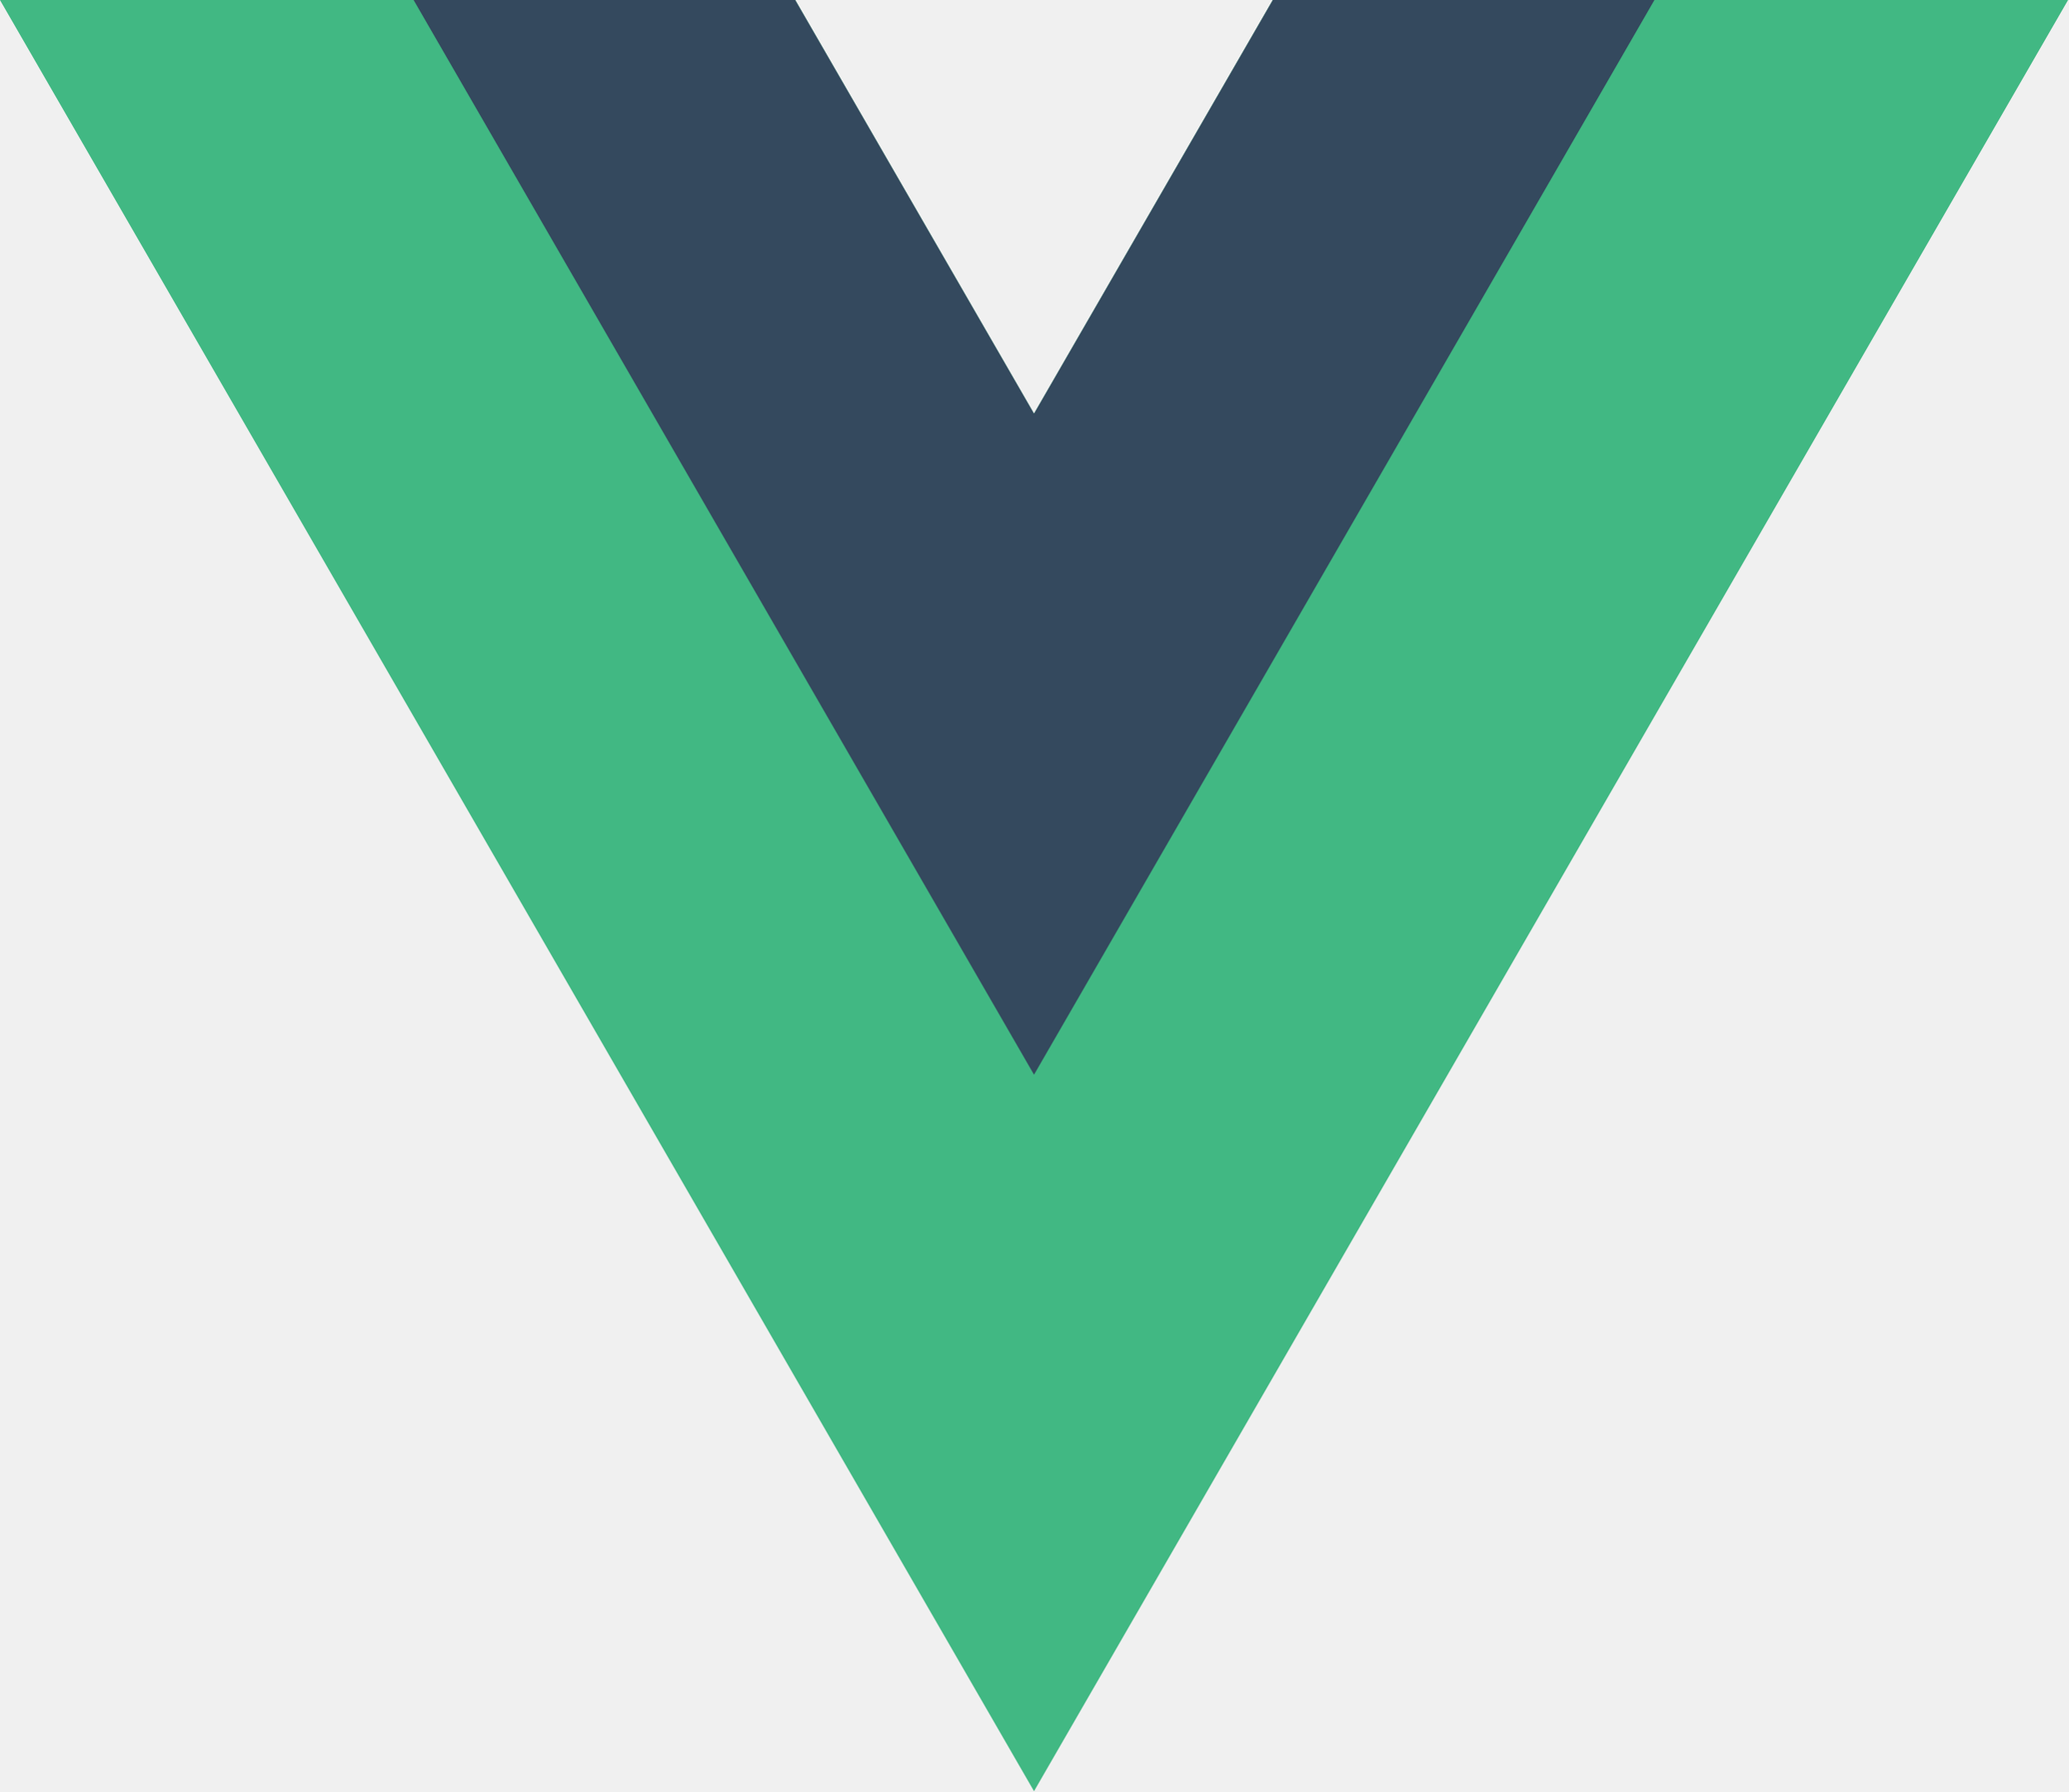
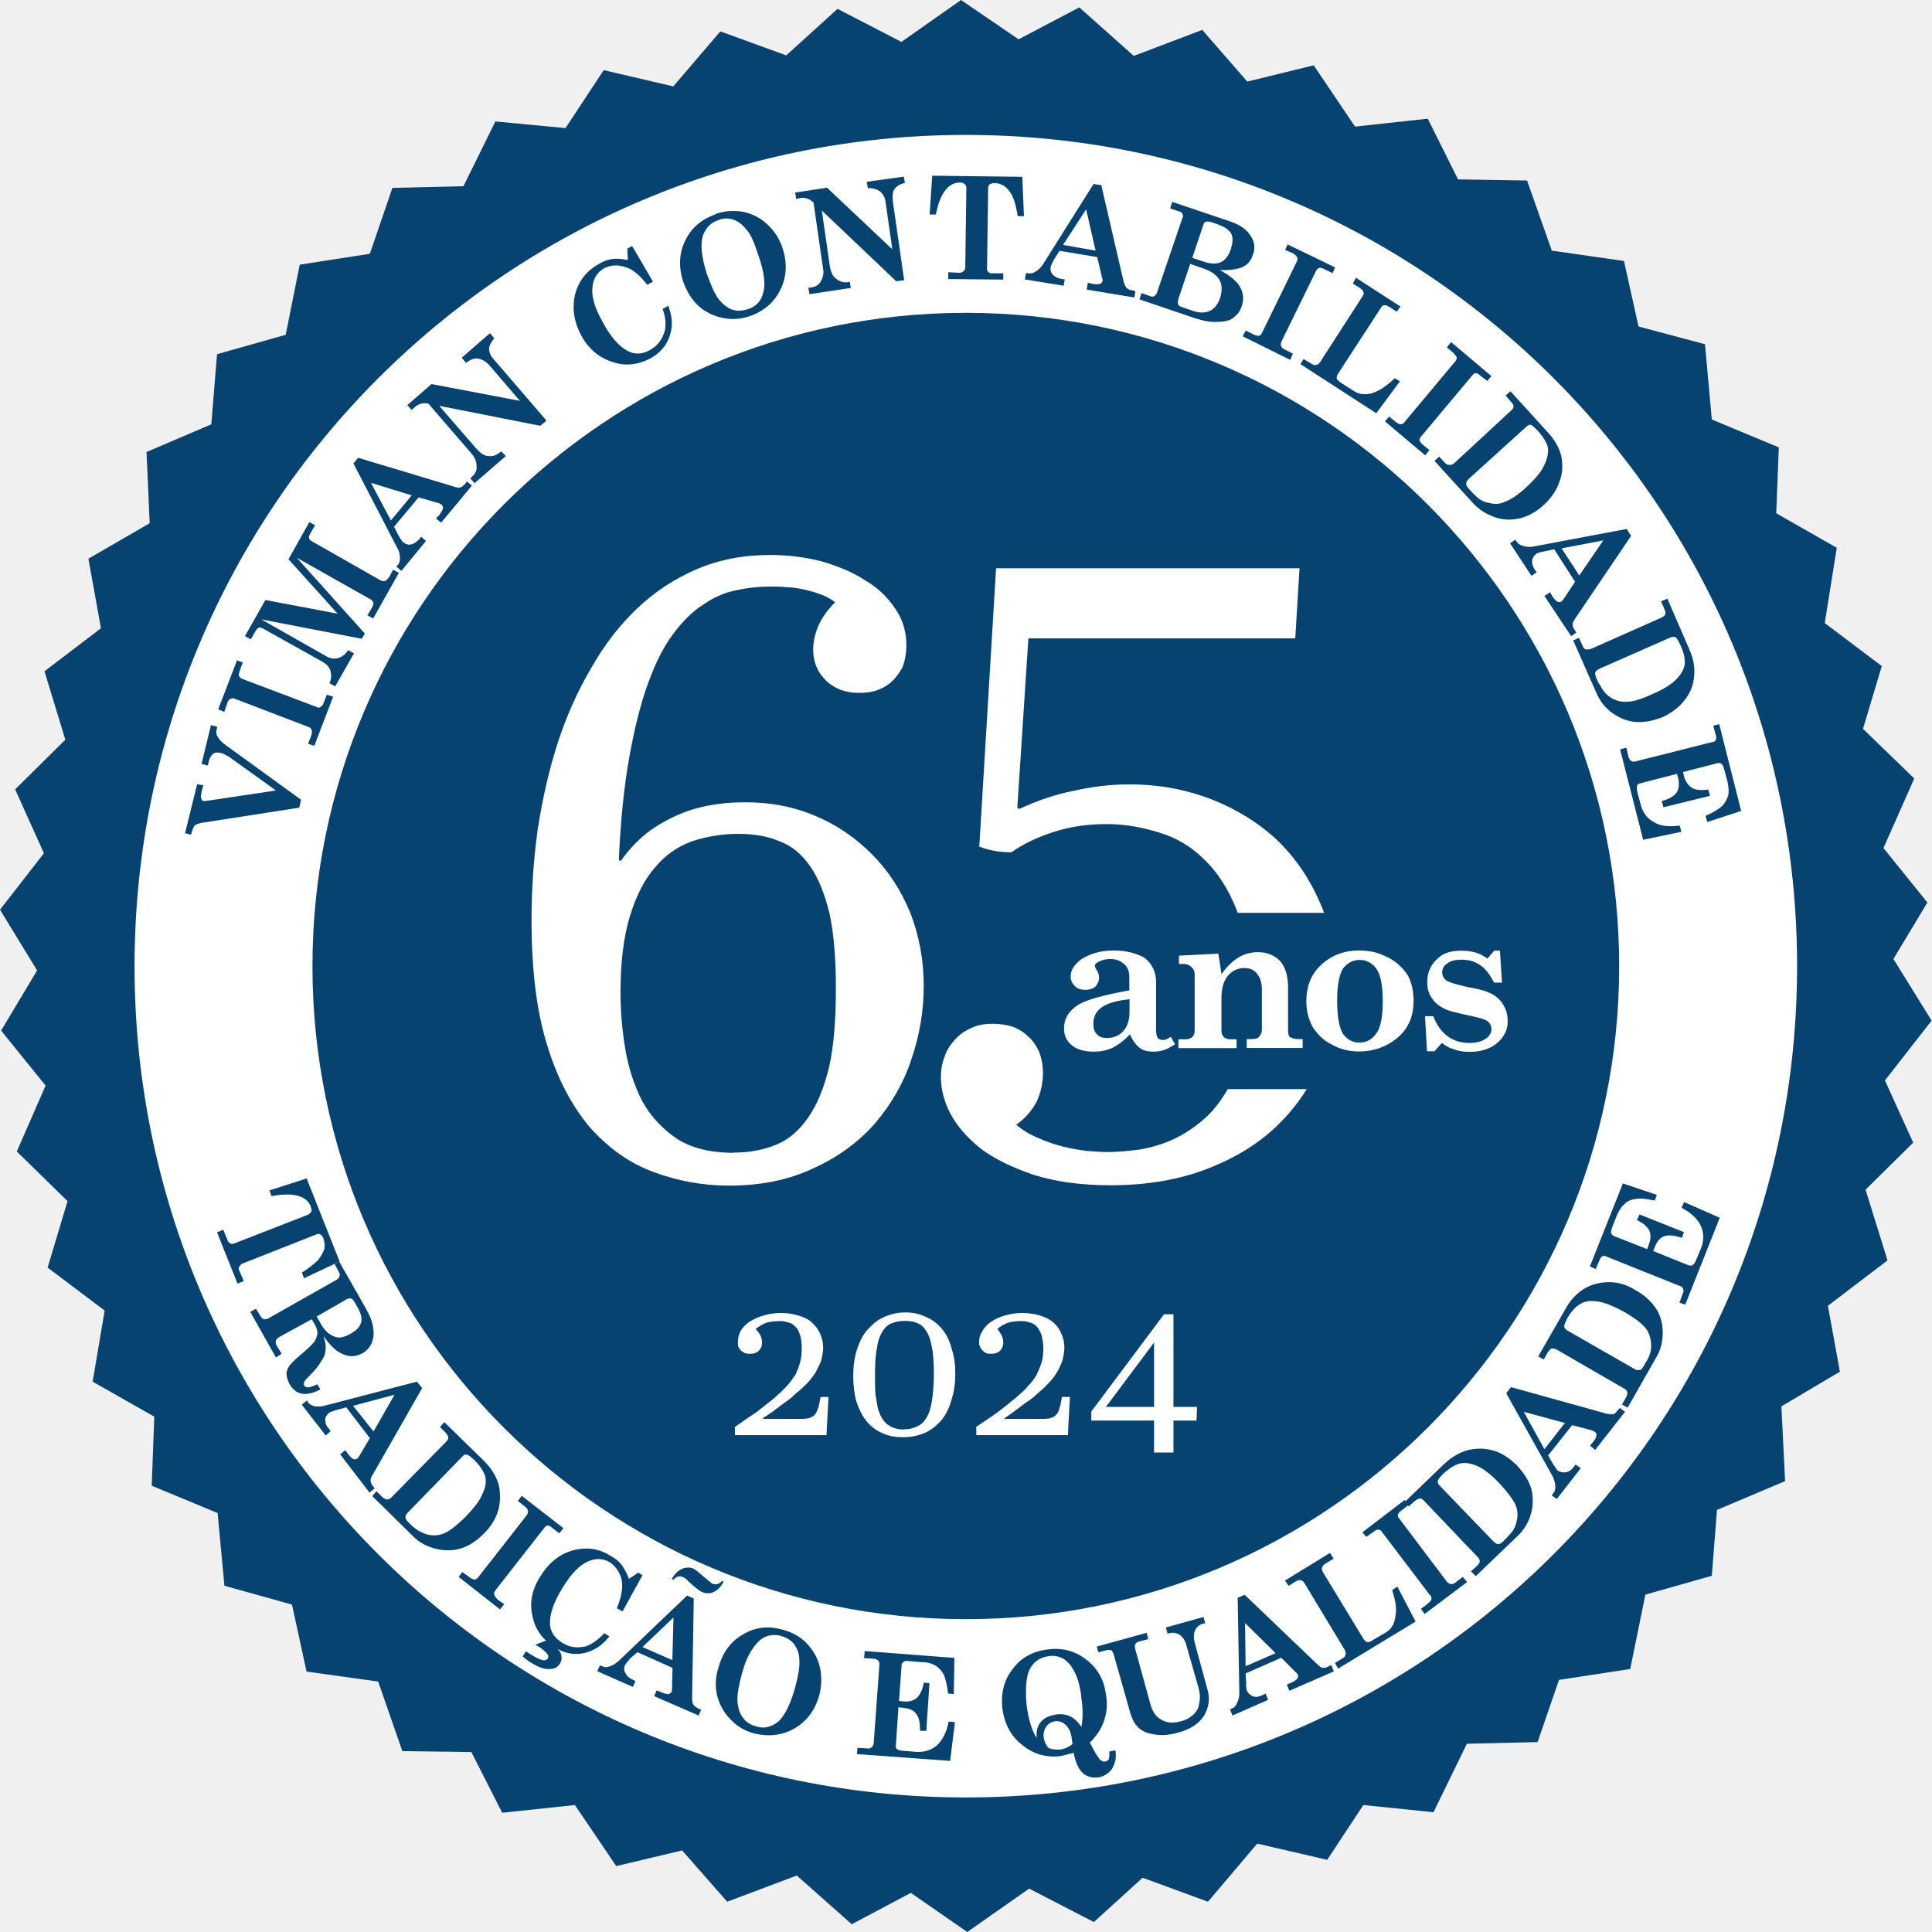
- <svg xmlns="http://www.w3.org/2000/svg" viewBox="0 0 261.76 226.69">
-   <path d="M161.096.001l-30.225 52.351L100.647.001H-.005l130.877 226.688L261.749.001z" fill="#41b883" />
-   <path d="M161.096.001l-30.225 52.351L100.647.001H52.346l78.526 136.01L209.398.001z" fill="#34495e" />
+ <svg xmlns="http://www.w3.org/2000/svg" id="Camada_1" data-name="Camada 1" viewBox="0 0 104.66 104.68">
+   <defs>
+     <style>
+       .cls-1 {
+         fill: #074371;
+       }
+ 
+       .cls-1, .cls-2 {
+         stroke-width: 0px;
+       }
+ 
+       .cls-2 {
+         fill: #fff;
+       }
+     </style>
+   </defs>
+   <polygon class="cls-1" points="102.13 58.54 103.66 61.91 101.08 64.46 102.27 68.29 99.04 70.75 99.69 74.32 96.52 76.2 96.72 80.25 93.03 81.81 92.75 85.38 89.15 86.4 88.33 90.43 84.47 91.02 83.31 94.39 79.48 94.48 77.67 98.19 73.87 97.8 71.91 100.77 68.12 99.89 65.45 103.04 61.91 101.74 59.27 104.14 55.76 102.33 52.41 104.68 49.35 102.56 46.15 104.26 43.17 101.62 39.4 103.04 36.96 100.26 33.39 101.11 31.15 97.8 27.21 98.22 25.54 94.93 21.8 94.88 20.49 91.11 16.61 90.57 15.82 86.94 12.16 85.92 11.79 81.98 8.22 80.5 8.36 76.76 5.02 74.86 5.67 71.01 2.58 68.68 3.66 65.08 .91 62.39 2.47 58.82 .06 55.84 2.01 52.58 0 49.29 2.38 46.23 .82 42.77 3.54 40.08 2.41 36.37 5.47 34.04 4.79 30.27 8.11 28.35 7.94 24.49 11.45 22.99 11.76 19.19 15.48 18.14 16.24 14.34 20.04 13.75 21.26 10.18 25.11 10.09 26.84 6.58 30.64 6.94 32.71 3.8 36.48 4.68 39.03 1.7 42.6 3 45.38 .48 48.84 2.27 52.07 0 55.19 2.13 58.48 .4 61.43 3.03 65.14 1.62 67.58 4.42 71.18 3.54 73.42 6.86 77.36 6.43 79 9.72 82.74 9.78 84.08 13.58 87.99 14.14 88.78 17.69 92.38 18.65 92.75 22.73 96.38 24.24 96.24 27.81 99.52 29.68 98.87 33.76 101.96 36.09 100.94 39.49 103.72 42.18 102.05 45.95 104.43 48.9 102.59 51.96 104.66 55.3 102.13 58.54" />
+   <path class="cls-2" d="M52.33,7.31c24.89,0,45.04,20.15,45.04,45.04s-20.15,45.04-45.04,45.04S7.29,77.22,7.29,52.36,27.44,7.31,52.33,7.31h0ZM52.33,16.95h0c-19.53,0-35.4,15.87-35.4,35.4s15.87,35.38,35.4,35.38,35.4-15.87,35.4-35.38-15.87-35.4-35.4-35.4h0Z" />
+   <path class="cls-1" d="M10.03,45.13l.65-2.64.34.06-.09.31c-.03.2-.06.31-.03.4.03.09.06.11.11.14.09,0,.17,0,.34-.03l3.6-.54-2.52-1.81c-.17-.11-.34-.2-.51-.23-.14-.03-.28-.03-.37.06-.11.06-.17.2-.23.37l-.06.26-.34-.09.51-2.1.34.09-.03.14c-.03.14-.03.28.06.4.06.14.2.28.4.43l4.11,2.98-.09.43-5.27.82c-.2.03-.31.09-.4.14-.06.09-.11.2-.17.4l-.03.11-.34-.09Z" />
+   <path class="cls-1" d="M11.82,38.44l1.02-2.66.31.11-.17.48c-.03.11-.06.2-.03.26.03.06.09.11.14.14l4.05,1.53c.09.06.17.06.23,0,.06-.03.14-.11.17-.23l.17-.43.34.11-1.02,2.66-.34-.11.17-.43c.03-.14.06-.23.03-.31-.03-.09-.09-.14-.17-.17l-4-1.53c-.09-.03-.17-.03-.23,0-.09.06-.14.11-.17.23l-.17.48-.34-.14Z" />
+   <path class="cls-1" d="M13.27,34.47l1.11-1.96,3.91.74-2.66-2.95,1.13-2.01.31.17-.26.45c-.06.11-.09.2-.06.26,0,.06.06.11.17.17l3.69,2.1c.11.06.2.06.26.03.09-.03.14-.11.23-.23l.2-.37.31.17-1.39,2.47-.31-.17.28-.48c.03-.09.06-.14.03-.23-.03-.06-.09-.14-.17-.17l-3.97-2.24,3.69,4.11-.17.28-5.44-1.05,3.54,2.01c.2.11.4.14.6.09.23-.06.4-.2.57-.43l.31.17-1.02,1.79-.31-.17c.11-.23.11-.45.06-.65-.06-.23-.2-.37-.43-.51l-3.15-1.76c-.14-.09-.23-.11-.31-.09-.06.03-.14.11-.2.23l-.23.4-.31-.17Z" />
+   <path class="cls-1" d="M19.39,24.8l5.19,1.56c.14.06.26.06.34.06.09-.03.17-.09.26-.17l.11-.17.28.23-1.67,2.01-.28-.23.17-.17c.11-.17.2-.28.2-.37.03-.09,0-.14-.06-.2-.03-.03-.11-.06-.17-.09l-1.08-.31-1.33,1.59.23.45c.11.2.2.34.28.4.11.09.26.14.4.11.17-.03.31-.14.45-.28l.11-.14.26.23-1.33,1.62-.28-.23.09-.09c.09-.11.11-.23.11-.37,0-.17-.03-.37-.14-.54l-2.38-4.59.26-.31ZM20.1,26.16h0l1.08,2.04,1.13-1.36-2.21-.68Z" />
+   <path class="cls-1" d="M22.08,21.94l1.3-1.13,4.79.91-1.7-1.98c-.17-.17-.37-.28-.57-.31-.23-.03-.43.06-.65.23l-.23-.28,1.53-1.33.23.28c-.17.2-.28.4-.28.57,0,.2.09.4.28.6l2.83,3.29-.34.28-5.47-1.08,2.01,2.32c.23.26.45.4.68.4.23.03.43-.06.6-.2l.06-.06.26.26-1.7,1.47-.23-.26.11-.11c.17-.14.26-.34.23-.57,0-.23-.09-.45-.26-.65l-2.35-2.72c-.28-.06-.51,0-.71.17l-.2.17-.23-.26Z" />
+   <path class="cls-1" d="M34.02,14.09l-.03-.62.26-.14,1.13,1.93-.31.17c-.4-.51-.79-.85-1.19-.96-.43-.14-.79-.11-1.13.06-.37.2-.6.54-.65,1.02-.06.48.11,1.11.54,1.87.43.82.88,1.33,1.36,1.59.37.2.77.2,1.19-.03.43-.23.68-.57.82-1.02.09-.34.06-.77-.11-1.22l.31-.17c.23.6.26,1.16.06,1.67-.17.51-.54.91-1.05,1.19-.68.34-1.36.43-2.07.17-.71-.23-1.28-.71-1.67-1.45-.43-.82-.51-1.62-.26-2.41.23-.65.65-1.13,1.25-1.45.23-.14.48-.23.71-.26.26-.03.54,0,.85.06h0Z" />
+   <path class="cls-1" d="M38.78,11.59c.51-.17.99-.2,1.5-.11.51.11.94.34,1.3.68.37.34.65.77.82,1.28.26.79.23,1.56-.11,2.24-.34.71-.91,1.19-1.67,1.45-.51.17-.99.2-1.5.09-.48-.11-.91-.31-1.28-.65-.37-.34-.62-.77-.82-1.3-.26-.79-.23-1.56.11-2.24.34-.71.91-1.16,1.64-1.42h0ZM38.92,11.93h0c-.28.09-.51.26-.65.48-.17.23-.26.51-.26.91s.09.88.28,1.5c.23.62.43,1.11.65,1.39.23.28.48.48.74.57.28.09.54.06.85-.03.43-.14.71-.43.82-.88.14-.45.06-1.13-.26-2.04-.2-.62-.4-1.11-.62-1.36-.23-.28-.45-.48-.74-.57-.26-.09-.54-.09-.82.03h0Z" />
+   <path class="cls-1" d="M43.11,10.43l1.7-.26,3.54,3.34-.37-2.58c-.03-.23-.14-.43-.31-.57-.17-.11-.37-.17-.65-.17l-.06-.34,2.01-.28.06.34c-.26.06-.45.17-.57.34-.09.14-.11.37-.09.62l.62,4.31-.43.06-4.03-3.83.43,3c.06.34.17.6.37.71.17.14.37.2.62.17l.09-.03.06.34-2.24.34-.06-.34.17-.03c.23-.03.4-.14.51-.34s.17-.43.11-.71l-.51-3.54c-.2-.2-.43-.28-.68-.26l-.26.06-.06-.37Z" />
+   <path class="cls-1" d="M50.51,9.52l4.88.06.09,2.13h-.34c-.06-.45-.17-.82-.28-1.08-.14-.26-.28-.43-.43-.54-.17-.11-.34-.17-.54-.17-.11,0-.2.03-.26.06-.06.06-.09.11-.09.23l-.06,4.31c-.03.09,0,.14.06.2.06.06.11.09.2.09h.62v.34l-2.98-.03v-.37l.6.03c.09,0,.17-.03.23-.09.06-.06.09-.11.09-.2l.06-4.28c0-.11-.03-.2-.09-.23-.06-.06-.11-.09-.26-.09-.62,0-1.08.57-1.3,1.73h-.34l.14-2.1Z" />
+   <path class="cls-1" d="M59.67,10.03l1.22,5.27c.06.14.09.26.17.31.06.06.14.11.26.11l.2.06-.06.34-2.58-.43.06-.37.26.06c.17.03.31.03.4,0,.09-.03.11-.09.14-.14,0-.06,0-.14-.03-.2l-.26-1.11-2.04-.34-.28.43c-.11.2-.17.34-.2.43-.03.17,0,.31.11.43.11.11.26.2.45.23l.2.03-.06.34-2.1-.34.06-.34h.11c.14.03.26,0,.37-.06.17-.09.31-.23.43-.4l2.75-4.37.43.06ZM58.85,11.34h0l-1.25,1.93,1.76.31-.51-2.24Z" />
+   <path class="cls-1" d="M63.52,10.94l3.2,1.08c.48.17.85.43,1.05.77.2.31.26.65.11,1.02-.09.31-.28.54-.6.68-.31.11-.71.17-1.19.14.57.31.94.62,1.11.94.17.31.2.65.09.99-.09.31-.28.54-.54.71-.17.11-.45.17-.79.17-.37.03-.77-.06-1.22-.2l-3-1.02.11-.34.48.17c.09.03.14.03.2,0,.09-.06.14-.11.17-.23l1.39-4.08c.03-.06,0-.11-.03-.17-.03-.06-.11-.11-.26-.14l-.4-.14.11-.34ZM64.49,14.29h0l-.65,1.93c-.03.11-.03.2,0,.26,0,.06.06.11.14.14l.68.23c.34.11.62.11.88,0s.45-.37.57-.71c.11-.37.11-.71-.03-.96-.14-.26-.4-.45-.79-.6l-.79-.28ZM64.6,13.97h0l.6.2c.4.14.74.14.96.03.23-.11.43-.37.54-.74.11-.37.11-.62,0-.82-.11-.2-.43-.4-.88-.54-.23-.09-.37-.11-.45-.09-.09,0-.14.06-.17.17l-.6,1.79Z" />
+   <path class="cls-1" d="M69.76,13.24l2.58,1.25-.14.31-.48-.23c-.09-.06-.17-.06-.23-.06-.09.03-.14.09-.17.14l-1.9,3.88c-.03.09-.03.17,0,.23.03.09.11.14.23.2l.4.2-.14.34-2.58-1.28.17-.31.4.2c.11.06.23.09.31.09.09-.03.14-.09.17-.17l1.87-3.83c.06-.11.06-.2.03-.26-.03-.06-.09-.14-.2-.2l-.45-.2.14-.31Z" />
+   <path class="cls-1" d="M73.3,15.36l.17-.31,2.41,1.56-.2.28-.4-.26c-.11-.06-.2-.11-.28-.09-.09,0-.14.06-.2.17l-2.27,3.49c-.09.14-.11.23-.11.31.03.06.11.14.28.26l.68.43c.26.17.57.2.94.11.37-.11.79-.37,1.25-.82l.28.17-1.28,1.73-4.11-2.66.17-.28.43.26c.09.06.17.09.26.06.06,0,.14-.06.2-.14l2.3-3.57c.06-.09.09-.17.06-.23-.03-.09-.09-.14-.2-.23l-.37-.23Z" />
+   <path class="cls-1" d="M78.63,18.54l2.18,1.84-.23.26-.4-.31c-.09-.09-.17-.11-.23-.11s-.11.03-.17.11l-2.78,3.32c-.06.06-.09.14-.09.2.03.09.09.17.2.26l.34.28-.23.28-2.18-1.84.23-.26.34.28c.11.09.2.14.28.14s.14-.03.2-.11l2.75-3.29c.06-.06.09-.14.09-.23-.03-.06-.09-.14-.17-.23l-.37-.31.23-.28Z" />
+   <path class="cls-1" d="M81.84,21.2l2.01,2.21c.37.4.62.82.74,1.28.09.48.09.94-.09,1.39-.14.45-.43.88-.82,1.25-.4.37-.82.62-1.28.74s-.91.11-1.36-.03c-.48-.17-.88-.4-1.22-.77l-2.1-2.3.26-.23.31.34c.09.09.17.11.26.11s.17-.03.26-.11l3.06-2.83c.09-.09.14-.14.14-.23s-.06-.17-.17-.28l-.26-.31.26-.23ZM79.85,26.76h0c.23.26.48.43.79.48.31.09.62.09.91-.06.31-.11.71-.37,1.16-.79.48-.45.82-.85.96-1.19.17-.34.23-.65.2-.94-.06-.28-.26-.6-.57-.94-.17-.17-.28-.28-.37-.31-.06,0-.14.03-.23.11l-3.12,2.83c-.09.09-.14.17-.14.26s.03.14.11.23l.28.31Z" />
+   <path class="cls-1" d="M88.38,29.03l-3.03,4.48c-.09.14-.14.23-.14.31,0,.11.03.2.09.28l.11.17-.28.2-1.45-2.18.31-.2.11.2c.11.17.2.26.28.31.09.03.14.03.2,0,.06-.03.09-.09.14-.14l.62-.94-1.13-1.76-.51.11c-.2.03-.37.09-.43.11-.14.11-.23.23-.26.4,0,.14.03.31.14.48l.11.14-.28.2-1.16-1.76.28-.2.06.09c.09.11.17.2.31.23.17.06.37.09.57.06l5.1-.96.23.37ZM86.88,29.28h0l-2.27.43.96,1.47,1.3-1.9Z" />
+   <path class="cls-1" d="M90.34,32.43l1.19,2.75c.23.51.31.99.26,1.45-.03.48-.2.91-.51,1.3-.28.37-.68.68-1.16.91-.51.2-.99.31-1.47.28-.45-.03-.88-.2-1.28-.48-.4-.28-.68-.65-.88-1.11l-1.25-2.83.31-.14.2.43c.03.09.09.17.17.2.09,0,.17,0,.28-.03l3.83-1.7c.11-.06.17-.11.2-.17.03-.09,0-.2-.06-.31l-.17-.4.34-.14ZM86.66,37.05h0c.14.31.34.57.6.74.28.17.57.26.91.23.31,0,.77-.14,1.33-.4.62-.26,1.05-.54,1.3-.79.28-.28.43-.54.48-.82.03-.28-.03-.62-.23-1.05-.11-.26-.2-.37-.26-.43-.06-.03-.14-.03-.26,0l-3.86,1.7c-.11.06-.2.11-.23.2-.03.06,0,.14.03.26l.17.37Z" />
+   <path class="cls-1" d="M93.15,39.23l1.19,4.71-1.84.6-.09-.34c.43-.17.71-.37.88-.51.17-.17.28-.37.34-.57.06-.2.03-.45-.03-.77l-.2-.74c-.03-.11-.09-.2-.14-.23-.06-.03-.11-.06-.2-.03l-1.87.48.06.26c.09.28.23.48.43.6s.51.14.88.09l.09.34-2.52.62-.09-.34c.43-.11.68-.28.82-.48.11-.2.14-.48.06-.79l-.06-.2-1.98.51c-.09,0-.14.06-.17.11-.03.09-.03.2,0,.34l.17.65c.11.45.34.79.71.99.34.23.82.28,1.42.2l.09.34-2.07.43-1.25-4.9.34-.09.11.48c.03.11.09.2.14.23.09.06.17.06.26.03l4.17-1.05c.09,0,.14-.06.17-.11.03-.09.03-.2-.03-.34l-.11-.43.34-.09Z" />
+   <path class="cls-1" d="M16.61,63.84l1.79,4.51-1.93.91-.11-.31c.4-.26.68-.48.88-.68.17-.23.28-.43.34-.62.03-.17,0-.37-.06-.57-.06-.09-.09-.17-.17-.2-.06-.03-.11-.03-.2,0l-4.03,1.59c-.06.03-.11.09-.14.14-.06.09-.06.14-.03.2l.26.6-.34.14-1.11-2.78.34-.14.23.57c.03.09.09.14.14.17s.14.03.23,0l4-1.56c.09-.06.14-.11.17-.17.03-.06,0-.14-.03-.26-.23-.6-.94-.79-2.13-.57l-.11-.31,2.01-.65Z" />
+   <path class="cls-1" d="M18.37,68.34l1.45,2.55c.23.4.37.77.4,1.08.06.34,0,.6-.09.82-.11.23-.28.43-.51.54-.37.2-.74.2-1.13,0-.31-.14-.62-.45-.96-.94.09.28.14.51.11.71,0,.2-.06.4-.2.6-.14.26-.37.54-.65.82-.17.17-.28.28-.31.37-.03.06-.03.14,0,.17.09.17.31.14.71-.06l.17.28c-.43.23-.77.28-1.02.23-.28-.06-.48-.23-.65-.51-.11-.23-.17-.4-.17-.6.03-.17.09-.34.23-.48.06-.09.26-.28.57-.54.37-.31.6-.54.71-.68.09-.14.14-.28.17-.43,0-.14-.03-.28-.11-.45l-.2-.34-1.81.99c-.06.06-.11.11-.14.17,0,.11,0,.2.06.28l.26.43-.31.2-1.39-2.47.31-.17.23.37c.06.11.11.17.2.2.09,0,.17,0,.26-.06l3.66-2.07c.09-.06.17-.11.17-.2.03-.06.03-.14-.03-.23l-.23-.43.28-.17ZM17.15,71.32h0l.23.4c.2.37.45.6.77.71.23.09.51.03.85-.17.31-.17.51-.37.57-.62.06-.23-.03-.54-.26-.91-.11-.23-.2-.34-.28-.37-.09-.03-.2,0-.34.09l-1.53.88Z" />
+   <path class="cls-1" d="M22.88,75.2l-2.69,4.71c-.09.11-.11.23-.11.31s.03.17.11.28l.11.14-.28.23-1.59-2.07.28-.23.14.2c.11.14.23.26.28.28.09.03.17.03.23-.03.03-.03.09-.09.11-.14l.57-.96-1.28-1.67-.51.14c-.2.06-.34.11-.43.17-.11.09-.2.23-.2.37,0,.17.06.34.2.48l.09.14-.26.23-1.3-1.67.28-.23.06.11c.09.09.2.17.34.2.17.03.37.03.57-.03l4.99-1.3.28.34ZM21.37,75.57h0l-2.24.6,1.11,1.39,1.13-1.98Z" />
+   <path class="cls-1" d="M24.07,77.05l2.15,2.1c.4.4.65.82.79,1.25.11.45.11.94,0,1.39-.14.48-.4.91-.77,1.28-.4.4-.79.68-1.25.82-.43.14-.91.14-1.36.03-.48-.11-.91-.34-1.25-.68l-2.21-2.18.23-.26.34.34c.09.06.17.11.26.11.09-.03.17-.06.23-.14l2.95-3c.09-.09.11-.14.11-.23-.03-.09-.06-.17-.17-.28l-.28-.28.23-.26ZM22.37,82.71h0c.26.23.54.37.85.45.31.06.62.03.91-.11s.65-.43,1.11-.88c.45-.48.77-.88.91-1.25.17-.34.2-.65.14-.94-.09-.26-.28-.57-.6-.88-.2-.17-.31-.28-.4-.28-.09-.03-.14,0-.23.09l-2.95,3.03c-.09.09-.14.17-.14.23,0,.09.03.17.11.26l.28.28Z" />
+   <path class="cls-1" d="M28.26,81.04l2.27,1.76-.23.28-.4-.31c-.09-.09-.17-.11-.23-.11s-.14.06-.17.11l-2.66,3.4c-.06.09-.09.17-.06.23.03.09.09.17.17.26l.37.26-.23.28-2.24-1.76.2-.26.37.26c.11.09.2.14.28.14s.14-.03.2-.11l2.64-3.37c.06-.09.09-.17.06-.23,0-.09-.06-.17-.14-.23l-.4-.31.2-.28Z" />
+   <path class="cls-1" d="M29.74,88.81l.54.37-.17.09c.17.11.28.28.31.43.03.17,0,.31-.09.45-.11.17-.28.28-.54.28-.28.03-.6-.09-.96-.31-.17-.09-.34-.23-.51-.37l.17-.28.14.09.23.14c.26.17.45.23.6.26.11,0,.17-.03.23-.11.03-.06.03-.14-.03-.23-.11-.14-.31-.31-.65-.51l.74-.28ZM34.07,85.55h0l.51-.34.23.14-1.08,1.96-.31-.17c.26-.62.34-1.13.26-1.56-.11-.4-.31-.71-.65-.94-.34-.2-.77-.23-1.19-.03-.45.2-.91.68-1.36,1.42-.48.77-.71,1.45-.68,1.98.03.43.26.74.65.99.4.26.82.31,1.3.2.31-.11.65-.34.99-.71l.28.17c-.4.51-.85.79-1.39.91s-1.08,0-1.56-.31c-.65-.4-1.08-.96-1.22-1.7-.17-.71-.03-1.45.43-2.15.48-.79,1.13-1.28,1.93-1.45.68-.14,1.3-.03,1.87.34.26.14.43.28.6.48.14.2.28.45.4.77h0Z" />
+   <path class="cls-1" d="M37.59,86.6l-.09,5.41c0,.17.03.28.06.34.06.09.14.14.23.2l.2.09-.14.31-2.41-1.05.14-.31.23.09c.2.09.31.11.4.11.09-.03.14-.06.17-.11.03-.06.03-.11.03-.2l.03-1.11-1.9-.85-.4.34c-.14.17-.23.28-.28.37-.06.14-.06.28.03.43.06.14.2.26.37.34l.17.09-.14.31-1.93-.85.14-.31.11.03c.11.06.23.09.37.03.17-.03.34-.14.51-.28l3.74-3.57.37.17ZM36.48,87.65h0l-1.67,1.59,1.62.71.06-2.3ZM39.12,85.66h0l.09.03c-.14.28-.31.45-.54.57-.23.09-.43.09-.62,0-.09-.03-.17-.09-.23-.14-.09-.06-.26-.2-.51-.43-.11-.11-.2-.2-.28-.23-.2-.09-.37-.06-.54.14l-.09-.06c.17-.28.34-.45.57-.54.2-.09.43-.09.62,0,.11.06.28.2.54.43.23.2.37.31.45.37.2.09.4.03.54-.14h0Z" />
+   <path class="cls-1" d="M42.41,88.3c.51.14.94.37,1.3.74.34.37.6.79.71,1.28.11.48.11.99-.03,1.53-.23.82-.68,1.42-1.36,1.81-.65.37-1.39.45-2.18.26-.51-.14-.94-.4-1.28-.77-.34-.34-.57-.77-.71-1.25-.11-.48-.11-.99.06-1.53.23-.82.65-1.42,1.33-1.81.65-.4,1.39-.48,2.15-.26h0ZM42.32,88.64h0c-.28-.09-.57-.06-.82.03-.26.11-.48.31-.71.65-.23.31-.43.77-.6,1.39-.17.65-.26,1.16-.23,1.5.03.37.14.68.31.88.17.23.4.37.71.45.43.14.82.03,1.19-.26.34-.31.65-.91.91-1.84.17-.65.26-1.13.23-1.5,0-.34-.11-.62-.28-.85-.17-.23-.43-.37-.71-.45h0Z" />
+   <path class="cls-1" d="M46.89,89.46l4.82.37-.03,1.96-.31-.03c-.06-.48-.14-.79-.23-1.02-.11-.2-.26-.37-.43-.48-.17-.11-.43-.2-.74-.2l-.77-.06c-.11-.03-.2,0-.26.06-.06.03-.09.09-.09.17l-.14,1.93.26.03c.31.03.54-.06.71-.2.17-.17.31-.43.37-.82l.31.03-.17,2.58h-.34c0-.45-.06-.77-.23-.94-.14-.2-.4-.28-.71-.31l-.23-.03-.14,2.07c-.03.09,0,.14.06.2.09.06.2.09.34.09l.68.06c.45.03.82-.09,1.13-.34.31-.28.54-.71.65-1.3l.34.03-.26,2.1-5.05-.37.03-.34.51.03c.11.03.2,0,.26-.06s.11-.14.11-.23l.31-4.28c0-.09-.03-.17-.09-.2-.06-.06-.14-.09-.31-.09l-.43-.03.03-.37Z" />
+   <path class="cls-1" d="M59.05,94.42c.23.45.4.74.54.91.11.09.2.14.28.11.09,0,.17-.06.2-.11.03-.09.06-.23.03-.43l.34-.06c.06.43-.03.74-.2,1.02-.2.26-.45.4-.77.45-.31.03-.6-.06-.79-.23-.23-.2-.4-.57-.51-1.11-.11.03-.23.06-.34.09-.11.03-.26.06-.37.09-.79.09-1.47-.11-2.07-.6-.62-.48-.96-1.13-1.08-1.98-.09-.82.09-1.56.57-2.15.45-.62,1.11-.96,1.9-1.05.79-.11,1.5.09,2.1.57.62.48.96,1.13,1.05,1.93.09.51.03.96-.11,1.36-.14.43-.4.82-.77,1.19h0ZM58.59,93.57h0c.09-.45.09-.99,0-1.59-.06-.6-.2-1.08-.37-1.39-.17-.34-.37-.57-.6-.71-.26-.14-.51-.2-.82-.14-.28.03-.51.14-.74.34-.2.2-.34.45-.4.77-.09.45-.09.99-.03,1.59.11.77.28,1.33.54,1.73-.03-.34.03-.65.23-.88.2-.23.48-.34.85-.4.26-.03.51,0,.74.11.23.11.43.31.6.57h0ZM58.11,94.48h0l-.03-.2c-.03-.37-.14-.62-.31-.79-.17-.17-.37-.26-.6-.23-.2.03-.34.11-.48.28-.11.17-.17.37-.14.6.03.2.11.4.26.57.23.09.43.09.62.09.14-.03.26-.06.37-.11.11-.06.23-.11.31-.2h0Z" />
+   <path class="cls-1" d="M59.44,89.21l2.69-.74.09.34-.54.14c-.09.03-.14.09-.17.14s-.03.14,0,.26l.82,2.98c.11.4.31.71.6.85.28.17.62.2,1.02.09.28-.06.54-.2.74-.4.14-.14.26-.31.28-.57.06-.23.06-.51-.03-.85l-.65-2.27c-.06-.28-.2-.48-.37-.6-.17-.11-.37-.14-.57-.09l-.09.03-.09-.34,2.04-.57.09.34-.14.03c-.2.06-.34.2-.43.4-.06.17-.06.4,0,.62l.68,2.49c.17.54.09,1.02-.17,1.47-.28.43-.74.74-1.39.91-.48.14-.88.17-1.28.11-.4-.06-.68-.17-.88-.37-.23-.2-.37-.51-.48-.91l-.85-3c-.03-.14-.09-.23-.14-.28-.09-.03-.17-.03-.31,0l-.4.11-.09-.34Z" />
+   <path class="cls-1" d="M67.46,86.43l3.91,3.74c.11.11.2.17.28.2.09,0,.2,0,.28-.06l.2-.09.14.34-2.41,1.05-.14-.34.23-.09c.17-.09.28-.14.34-.23.06-.06.06-.14.03-.2,0-.06-.06-.09-.11-.14l-.79-.79-1.93.85.03.51c0,.2,0,.37.06.45.06.14.17.23.31.28.14.06.31.03.51-.06l.17-.09.14.34-1.93.85-.14-.34.09-.03c.14-.06.23-.14.28-.28.09-.17.14-.34.14-.54l-.09-5.19.4-.17ZM67.46,87.96h0l.03,2.32,1.62-.71-1.64-1.62Z" />
+   <path class="cls-1" d="M69.82,85.92l-.2-.28,2.44-1.5.2.31-.43.26c-.11.06-.17.14-.2.23-.03.06,0,.14.06.26l2.15,3.54c.09.14.17.23.23.23.09.03.2-.03.37-.14l.68-.4c.26-.17.43-.43.48-.82.09-.37.03-.85-.17-1.45l.28-.2.99,1.9-4.2,2.55-.17-.31.43-.26c.09-.06.14-.11.14-.2.03-.06,0-.14-.03-.23l-2.21-3.66c-.06-.09-.14-.11-.2-.14-.09,0-.17.03-.28.09l-.37.23Z" />
+   <path class="cls-1" d="M73.81,83.03l2.3-1.76.2.28-.4.31c-.11.09-.14.14-.17.2,0,.09,0,.14.06.2l2.61,3.46c.09.06.14.11.2.11.09,0,.2-.03.28-.11l.37-.28.23.28-2.3,1.73-.2-.28.34-.26c.11-.09.2-.17.23-.26,0-.09,0-.17-.09-.23l-2.58-3.4c-.06-.09-.11-.14-.2-.14s-.17.03-.26.11l-.4.28-.23-.26Z" />
+   <path class="cls-1" d="M76.11,81.38l2.15-2.07c.4-.37.82-.62,1.28-.74.45-.11.94-.11,1.39.03.48.14.88.43,1.25.79.4.43.65.82.79,1.28.11.45.11.91-.03,1.39-.14.45-.37.85-.74,1.19l-2.24,2.15-.26-.26.34-.31c.09-.09.14-.17.14-.26-.03-.09-.06-.17-.14-.23l-2.89-3.03c-.09-.09-.17-.14-.23-.11-.09,0-.17.06-.28.14l-.31.28-.23-.26ZM81.69,83.25h0c.26-.23.43-.51.48-.82.09-.31.06-.6-.06-.91-.14-.28-.43-.68-.85-1.13-.45-.48-.85-.79-1.22-.96-.34-.14-.65-.2-.91-.14-.28.06-.6.26-.94.57-.17.17-.28.31-.28.37-.03.09,0,.17.09.26l2.92,3.03c.09.09.17.14.26.14.06,0,.14-.03.23-.11l.28-.28Z" />
+   <path class="cls-1" d="M81.84,75.15l5.22,1.45c.14.03.26.03.34.03.09-.03.17-.09.23-.2l.14-.14.28.2-1.62,2.07-.28-.23.14-.17c.14-.17.2-.28.2-.37.03-.09,0-.14-.06-.2-.06-.03-.11-.06-.17-.09l-1.08-.28-1.3,1.64.26.45c.11.17.2.31.26.37.14.09.28.11.43.09.17-.03.31-.11.43-.28l.11-.14.28.2-1.3,1.67-.28-.2.09-.11c.09-.09.11-.23.11-.34,0-.2-.06-.4-.14-.57l-2.52-4.51.26-.34ZM82.57,76.51h0l1.11,2.01,1.11-1.42-2.21-.6Z" />
+   <path class="cls-1" d="M83.34,73.5l1.5-2.61c.26-.48.6-.82,1.02-1.08.4-.23.85-.34,1.33-.34s.96.14,1.42.43c.48.26.85.6,1.11.99.26.4.37.82.37,1.33,0,.48-.11.94-.37,1.36l-1.53,2.69-.31-.17.23-.4c.06-.11.06-.2.06-.28-.03-.09-.09-.14-.2-.2l-3.63-2.1c-.11-.06-.2-.06-.26-.06-.09.03-.14.11-.23.23l-.2.37-.31-.17ZM89.23,73.73h0c.17-.31.26-.6.23-.94-.03-.31-.11-.6-.31-.85-.23-.26-.6-.54-1.13-.85-.57-.31-1.05-.51-1.42-.57-.4-.06-.71-.03-.94.11-.26.14-.51.4-.74.79-.11.23-.17.37-.17.45,0,.06.06.14.14.2l3.66,2.1c.11.06.2.09.28.06.09,0,.14-.06.2-.17l.2-.34Z" />
+   <path class="cls-1" d="M86.14,68.63l1.79-4.51,1.84.62-.11.31c-.45-.09-.79-.14-1.02-.09-.26.03-.45.11-.6.26-.17.14-.31.34-.43.62l-.28.71c-.03.11-.06.2-.03.28.03.06.09.11.14.14l1.81.71.09-.26c.11-.26.11-.51.03-.74-.11-.2-.31-.4-.68-.57l.14-.31,2.41.96-.11.31c-.43-.14-.74-.17-.96-.09-.23.09-.4.28-.51.6l-.09.2,1.9.77c.09.03.17.03.23,0,.09-.06.14-.14.2-.28l.26-.62c.17-.43.17-.82,0-1.22-.17-.37-.51-.71-1.05-.99l.14-.31,1.93.85-1.87,4.71-.31-.11.17-.48c.06-.11.06-.2.03-.26-.03-.09-.09-.14-.2-.17l-3.97-1.59c-.09-.06-.17-.03-.23,0-.06.03-.11.14-.17.28l-.17.4-.31-.14Z" />
+   <path class="cls-2" d="M39.8,77.33c.43-.31.82-.57,1.19-.82.34-.26.65-.51.94-.74.26-.23.48-.43.68-.65.2-.2.34-.43.48-.62.11-.23.2-.45.26-.68s.09-.48.09-.74c0-.34-.03-.6-.11-.79-.06-.2-.14-.34-.28-.45-.11-.11-.23-.17-.4-.2-.14-.06-.28-.06-.43-.06-.26,0-.48.03-.71.09-.2.09-.4.2-.57.34.11.11.2.23.26.34.06.14.09.26.09.4,0,.17-.06.31-.17.43-.11.11-.26.17-.48.17-.09,0-.17,0-.26-.03-.09-.03-.14-.09-.23-.14-.06-.06-.09-.11-.14-.2-.03-.09-.03-.17-.03-.28,0-.2.06-.4.14-.57.11-.2.28-.37.48-.51.23-.14.45-.26.77-.34.28-.09.6-.14.96-.14.34,0,.68.06.94.14.28.09.54.2.71.37.2.17.34.37.45.6.11.23.17.48.17.77,0,.26-.06.48-.11.71-.09.23-.2.43-.31.65-.14.2-.28.4-.45.57-.2.2-.37.37-.6.54-.2.2-.4.37-.62.51-.23.17-.45.34-.68.51l-.51.34.03.03h1.81c.26,0,.45,0,.62-.03.14-.03.26-.09.34-.17.09-.09.14-.2.2-.37.06-.14.09-.37.14-.62h.43l-.11,2.07h-4.96v-.4ZM48.95,77.87c-.45,0-.82-.06-1.16-.23-.34-.14-.62-.37-.85-.65-.23-.28-.4-.65-.54-1.05-.11-.4-.17-.88-.17-1.39s.06-.99.2-1.42c.14-.43.31-.79.57-1.08.26-.28.54-.54.88-.68.37-.17.74-.26,1.19-.26.43,0,.79.09,1.13.26.34.14.62.37.85.65.23.28.4.62.51,1.05.14.4.2.85.2,1.36s-.06.96-.2,1.39c-.11.43-.28.77-.51,1.08-.26.31-.54.54-.88.71-.37.17-.77.26-1.22.26h0ZM48.98,77.44c.14,0,.31,0,.45-.06.14-.03.28-.09.4-.17.11-.06.23-.17.31-.31.11-.14.2-.34.26-.57.06-.2.11-.48.14-.79.03-.28.06-.65.06-1.08,0-.6-.03-1.11-.11-1.47-.06-.37-.17-.68-.31-.88-.14-.23-.31-.37-.51-.43-.17-.09-.4-.11-.65-.11-.23,0-.45.03-.65.11-.23.06-.4.23-.54.43-.14.23-.26.51-.31.91-.09.4-.11.91-.11,1.5,0,.43,0,.77.03,1.08.06.28.09.57.14.77.09.23.14.4.26.54.09.14.2.26.31.31.11.09.23.14.37.17.14.06.31.06.48.06h0ZM52.87,77.33c.45-.31.85-.57,1.19-.82s.65-.51.94-.74c.26-.23.51-.43.68-.65.2-.2.37-.43.48-.62.11-.23.2-.45.28-.68.06-.23.09-.48.09-.74,0-.34-.06-.6-.11-.79-.09-.2-.17-.34-.28-.45-.11-.11-.26-.17-.4-.2-.17-.06-.31-.06-.45-.06-.26,0-.48.03-.68.09-.23.09-.43.2-.57.34.09.11.17.23.23.34.06.14.09.26.09.4,0,.17-.06.31-.17.43-.11.11-.26.17-.48.17-.09,0-.17,0-.26-.03-.09-.03-.14-.09-.2-.14s-.11-.11-.14-.2c-.06-.09-.06-.17-.06-.28,0-.2.06-.4.17-.57.11-.2.26-.37.48-.51.2-.14.45-.26.74-.34.28-.09.62-.14.96-.14.37,0,.68.06.96.14.28.09.51.2.71.37.2.17.34.37.43.6.11.23.17.48.17.77,0,.26-.06.48-.11.71-.09.23-.17.43-.31.65-.11.2-.28.4-.45.57-.17.2-.37.37-.57.54-.2.2-.43.37-.65.51-.23.17-.45.34-.68.51l-.48.34v.03h1.84c.26,0,.45,0,.6-.03.14-.03.26-.09.34-.17.09-.09.17-.2.2-.37.06-.14.09-.37.14-.62h.43l-.11,2.07h-4.96v-.4ZM59.13,76.48l3.94-5.27h.51v5.02h1.28l-.03.74h-1.25v1.73h-1.05v-1.73h-3.4v-.48ZM62.53,72.74l-2.61,3.49h2.61v-3.49h0Z" />
+   <path class="cls-2" d="M33.65,46.63c.48-.68,1.02-1.22,1.59-1.64.57-.4,1.16-.71,1.79-.96.6-.23,1.19-.37,1.76-.45.6-.09,1.11-.11,1.59-.11,1.36,0,2.61.23,3.8.74,1.16.48,2.18,1.19,3.06,2.07.88.88,1.56,1.93,2.07,3.15.48,1.22.74,2.55.74,4,0,1.36-.23,2.69-.68,4-.43,1.3-1.11,2.44-1.98,3.46-.88.99-1.98,1.81-3.32,2.41-1.3.62-2.83.94-4.56.94-1.45,0-2.81-.26-4.11-.74s-2.44-1.3-3.43-2.41c-.96-1.13-1.76-2.61-2.32-4.45-.57-1.81-.85-4.08-.85-6.75,0-1.7.11-3.34.34-4.99.26-1.64.6-3.17,1.08-4.65s1.08-2.81,1.81-4.05c.71-1.25,1.53-2.32,2.49-3.23s2.04-1.62,3.23-2.13c1.19-.51,2.52-.77,3.97-.77.94,0,1.87.11,2.78.34.88.26,1.67.57,2.35,1.02.71.4,1.25.94,1.64,1.53.43.6.62,1.28.62,2.01,0,.48-.09.88-.23,1.22-.17.31-.37.57-.62.79-.23.2-.51.34-.82.45-.31.09-.62.11-.91.11-.74,0-1.33-.23-1.79-.68-.45-.45-.68-.99-.68-1.67,0-.4.09-.82.28-1.28.2-.45.51-.88.91-1.28-.26-.2-.54-.34-.85-.45-.31-.11-.62-.2-.94-.26-.31-.06-.62-.11-.91-.11-.31-.03-.54-.03-.77-.03-.62,0-1.25.06-1.87.2-.62.11-1.22.37-1.79.77-.6.37-1.13.91-1.64,1.59-.51.68-.96,1.56-1.36,2.66s-.74,2.44-1.02,4c-.28,1.59-.48,3.43-.57,5.61l.11.03ZM39.74,62.45c.85,0,1.62-.14,2.32-.43.68-.28,1.25-.77,1.73-1.47.48-.68.85-1.59,1.13-2.72.26-1.16.37-2.58.37-4.31,0-1.59-.11-2.92-.34-4-.26-1.08-.6-1.93-1.05-2.58-.45-.65-.99-1.11-1.67-1.36-.65-.28-1.39-.4-2.24-.4s-1.7.14-2.49.4c-.77.28-1.45.74-2.01,1.42-.57.65-1.02,1.53-1.36,2.64-.34,1.11-.51,2.49-.51,4.14,0,1.02.09,2.04.26,3.06.17,1.02.48,1.96.91,2.81.45.82,1.08,1.5,1.87,2.04.79.51,1.81.77,3.09.77h0Z" />
+   <path class="cls-2" d="M54.79,46.18c-.6,0-1.16-.09-1.73-.31l.91-15.08h16.44l-.23,3.8h-14.46l-.6,9.18.11.06c.96-.45,1.96-.79,2.98-.99,1.02-.23,2.01-.34,2.98-.34,1.62,0,3.09.28,4.48.82,1.36.54,2.55,1.28,3.54,2.21.99.96,1.76,2.1,2.32,3.4.57,1.3.85,2.75.85,4.31,0,1.47-.26,2.86-.77,4.17-.54,1.33-1.3,2.49-2.32,3.49-1.02,1.02-2.3,1.81-3.83,2.41s-3.29.91-5.3.91c-1.62,0-3-.2-4.17-.57-1.16-.4-2.1-.85-2.86-1.42-.74-.6-1.28-1.22-1.64-1.9-.34-.65-.51-1.33-.51-1.96,0-.4.06-.77.2-1.11.11-.37.31-.65.57-.94.23-.26.54-.48.88-.62.34-.17.74-.23,1.19-.23.34,0,.68.06.99.14.31.11.62.28.85.51.26.2.45.48.62.82.14.34.23.74.23,1.19,0,.54-.11,1.05-.34,1.56-.26.48-.62.91-1.11,1.25.37.31.79.57,1.25.74.43.2.88.34,1.3.45.43.11.85.17,1.28.23.4.03.77.06,1.11.06.57,0,1.16-.06,1.79-.14.6-.11,1.19-.28,1.76-.54.57-.26,1.08-.6,1.59-1.02.51-.43.94-.96,1.33-1.62.37-.65.65-1.42.88-2.32.2-.91.31-1.96.31-3.15,0-1.73-.23-3.15-.65-4.31-.45-1.16-1.05-2.07-1.76-2.75-.71-.71-1.53-1.19-2.47-1.47-.91-.28-1.84-.45-2.81-.45-1.05,0-2.01.14-2.89.43-.88.28-1.64.65-2.3,1.11h0Z" />
+   <rect class="cls-1" x="60.32" y="49.46" width="18.71" height="9.55" />
+   <path class="cls-2" d="M63.04,56.35c-.14,0-.23-.03-.31-.11-.06-.09-.09-.23-.09-.43v-2.55c0-.4-.09-.71-.26-.96-.17-.26-.37-.45-.65-.54-.4-.17-.85-.26-1.39-.26-.71,0-1.28.17-1.76.48-.37.28-.57.57-.57.94,0,.2.09.37.23.51.14.14.31.2.57.2.23,0,.4-.06.54-.17.11-.14.2-.28.2-.51,0-.14-.06-.31-.17-.45-.03-.09-.06-.14-.06-.17,0-.06.06-.14.17-.2.2-.11.43-.17.65-.17.31,0,.57.09.77.28.2.17.28.4.28.71v.71c-1.42.26-2.32.51-2.75.77-.54.34-.79.77-.79,1.3,0,.37.14.68.43.91.28.23.68.34,1.19.34.37,0,.68-.06.99-.2.28-.14.62-.37.96-.74.17.37.34.6.54.74.17.14.43.2.74.2.2,0,.4-.03.57-.09.2-.06.37-.17.6-.31l-.23-.4c-.17.11-.31.17-.4.17h0ZM61.2,54.82h0c0,.45-.11.79-.34,1.05-.23.26-.54.37-.88.37-.26,0-.43-.06-.54-.2-.14-.11-.2-.31-.2-.57,0-.37.14-.65.4-.85.28-.23.79-.4,1.56-.48v.68ZM69.9,56.21h0c-.09-.09-.11-.23-.11-.4v-2.32c0-.6-.14-1.08-.43-1.42-.31-.31-.71-.48-1.19-.48-.37,0-.74.09-1.05.28-.34.2-.65.51-.94.91-.06-.43-.11-.79-.17-1.11l-2.13.11v.45h.23c.2,0,.34.06.45.17.11.09.17.23.17.4v3c0,.17-.03.28-.11.37-.09.09-.2.14-.37.14h-.4v.48h3.15v-.48h-.37c-.14,0-.26-.06-.34-.14-.09-.09-.11-.2-.11-.37v-1.7c0-.54.11-.94.34-1.22s.54-.43.91-.43c.28,0,.51.09.68.31.17.2.26.48.26.85v2.18c0,.17-.06.28-.14.37-.06.09-.2.14-.37.14h-.31v.48h3.03v-.48h-.28c-.17,0-.31-.06-.4-.11h0ZM75.17,51.87h0c-.45-.26-.96-.37-1.53-.37-.82,0-1.5.26-2.07.79-.54.51-.79,1.16-.79,1.96,0,.51.11.96.34,1.39.26.4.6.74,1.05.96.45.26.94.37,1.47.37.77,0,1.45-.23,2.04-.71s.91-1.13.91-2.04c0-.54-.11-1.02-.34-1.42-.26-.37-.6-.71-1.08-.94h0ZM74.58,55.98h0c-.23.34-.54.51-.91.51-.4,0-.68-.17-.91-.48-.2-.34-.31-.94-.31-1.79s.11-1.39.31-1.73c.23-.31.54-.48.91-.48s.68.17.91.48c.23.34.34.94.34,1.76s-.11,1.42-.34,1.73h0ZM81.41,54.37h0c-.2-.28-.48-.51-.82-.62-.17-.09-.54-.17-1.11-.28-.62-.14-.99-.26-1.11-.34-.14-.11-.23-.26-.23-.45s.09-.37.28-.48c.17-.14.43-.2.77-.2.4,0,.71.09.99.28.28.17.54.51.77.96h.43l-.11-1.73h-.31l-.37.43c-.23-.17-.45-.28-.68-.34-.23-.06-.45-.09-.74-.09-.57,0-1.02.14-1.33.48-.34.31-.51.74-.51,1.22,0,.37.09.65.28.91.17.26.45.45.79.6.23.09.62.17,1.22.31.54.11.85.2.99.31.11.09.2.23.2.43s-.11.37-.31.51c-.2.14-.48.23-.88.23-.91,0-1.59-.48-1.96-1.45h-.45l.11,1.9h.4l.4-.45c.26.2.51.31.74.37.23.09.51.11.79.11.62,0,1.11-.17,1.47-.48.37-.31.57-.71.57-1.16,0-.37-.09-.71-.28-.96h0Z" />
</svg>
